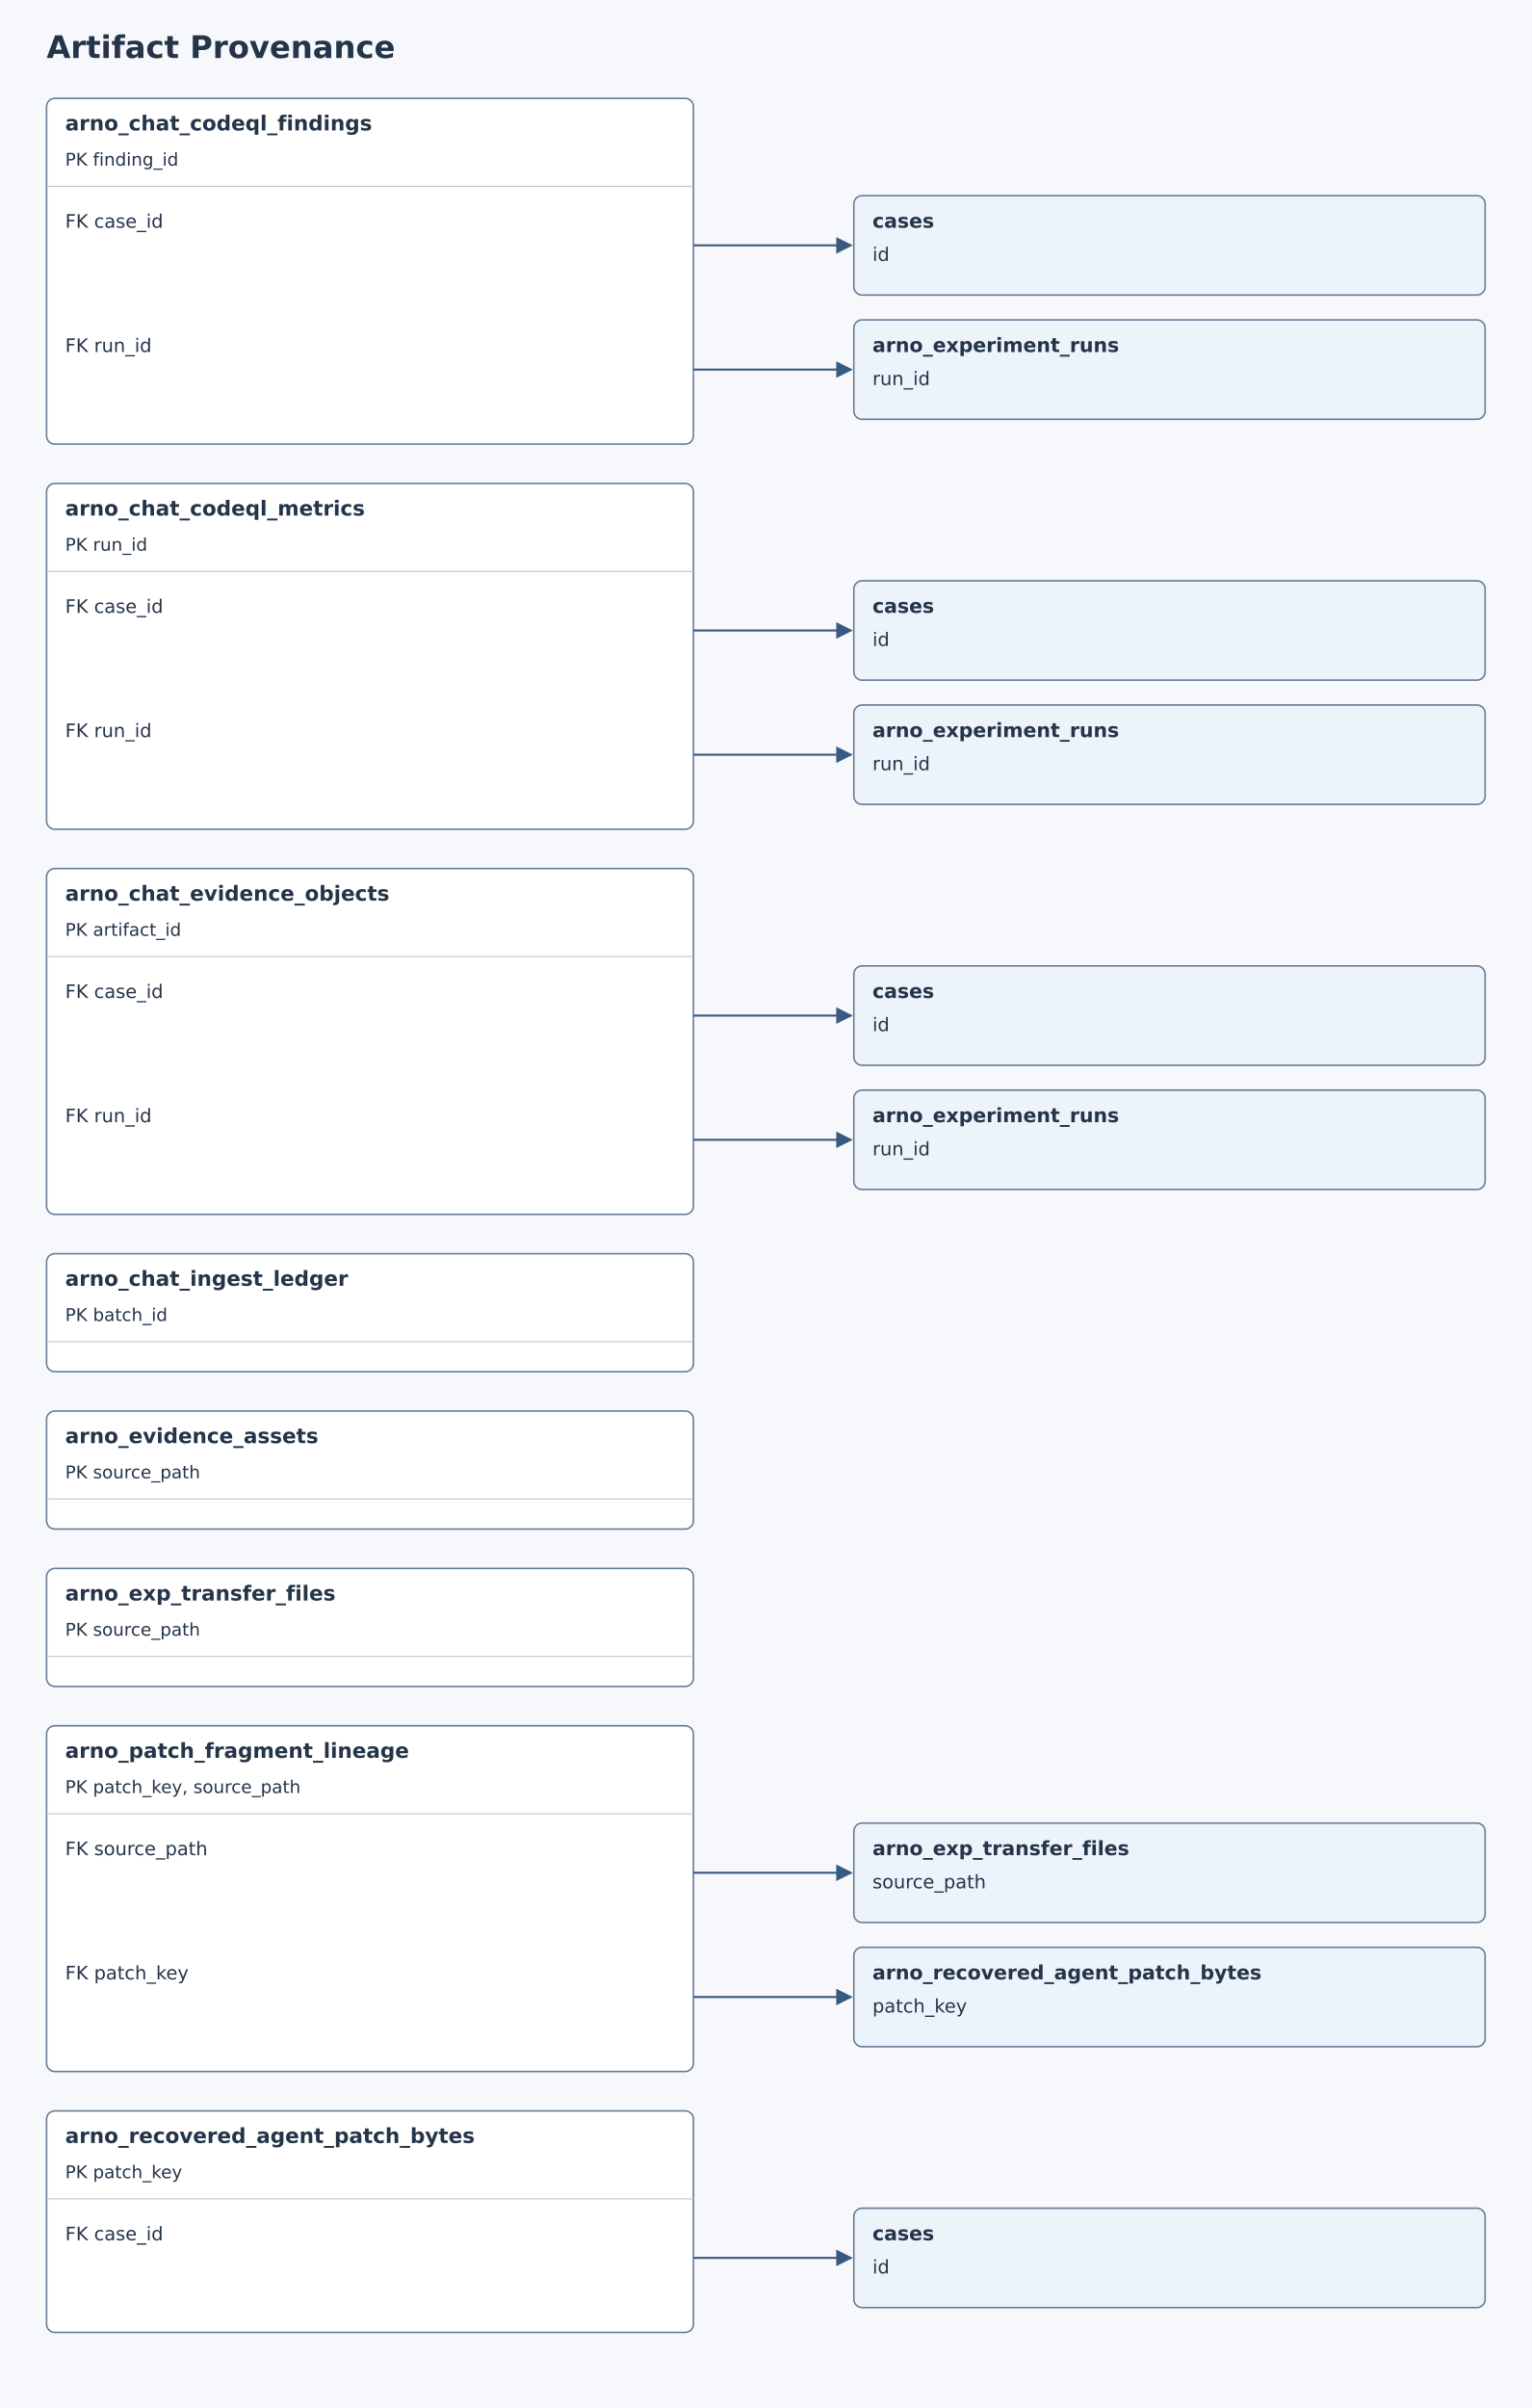
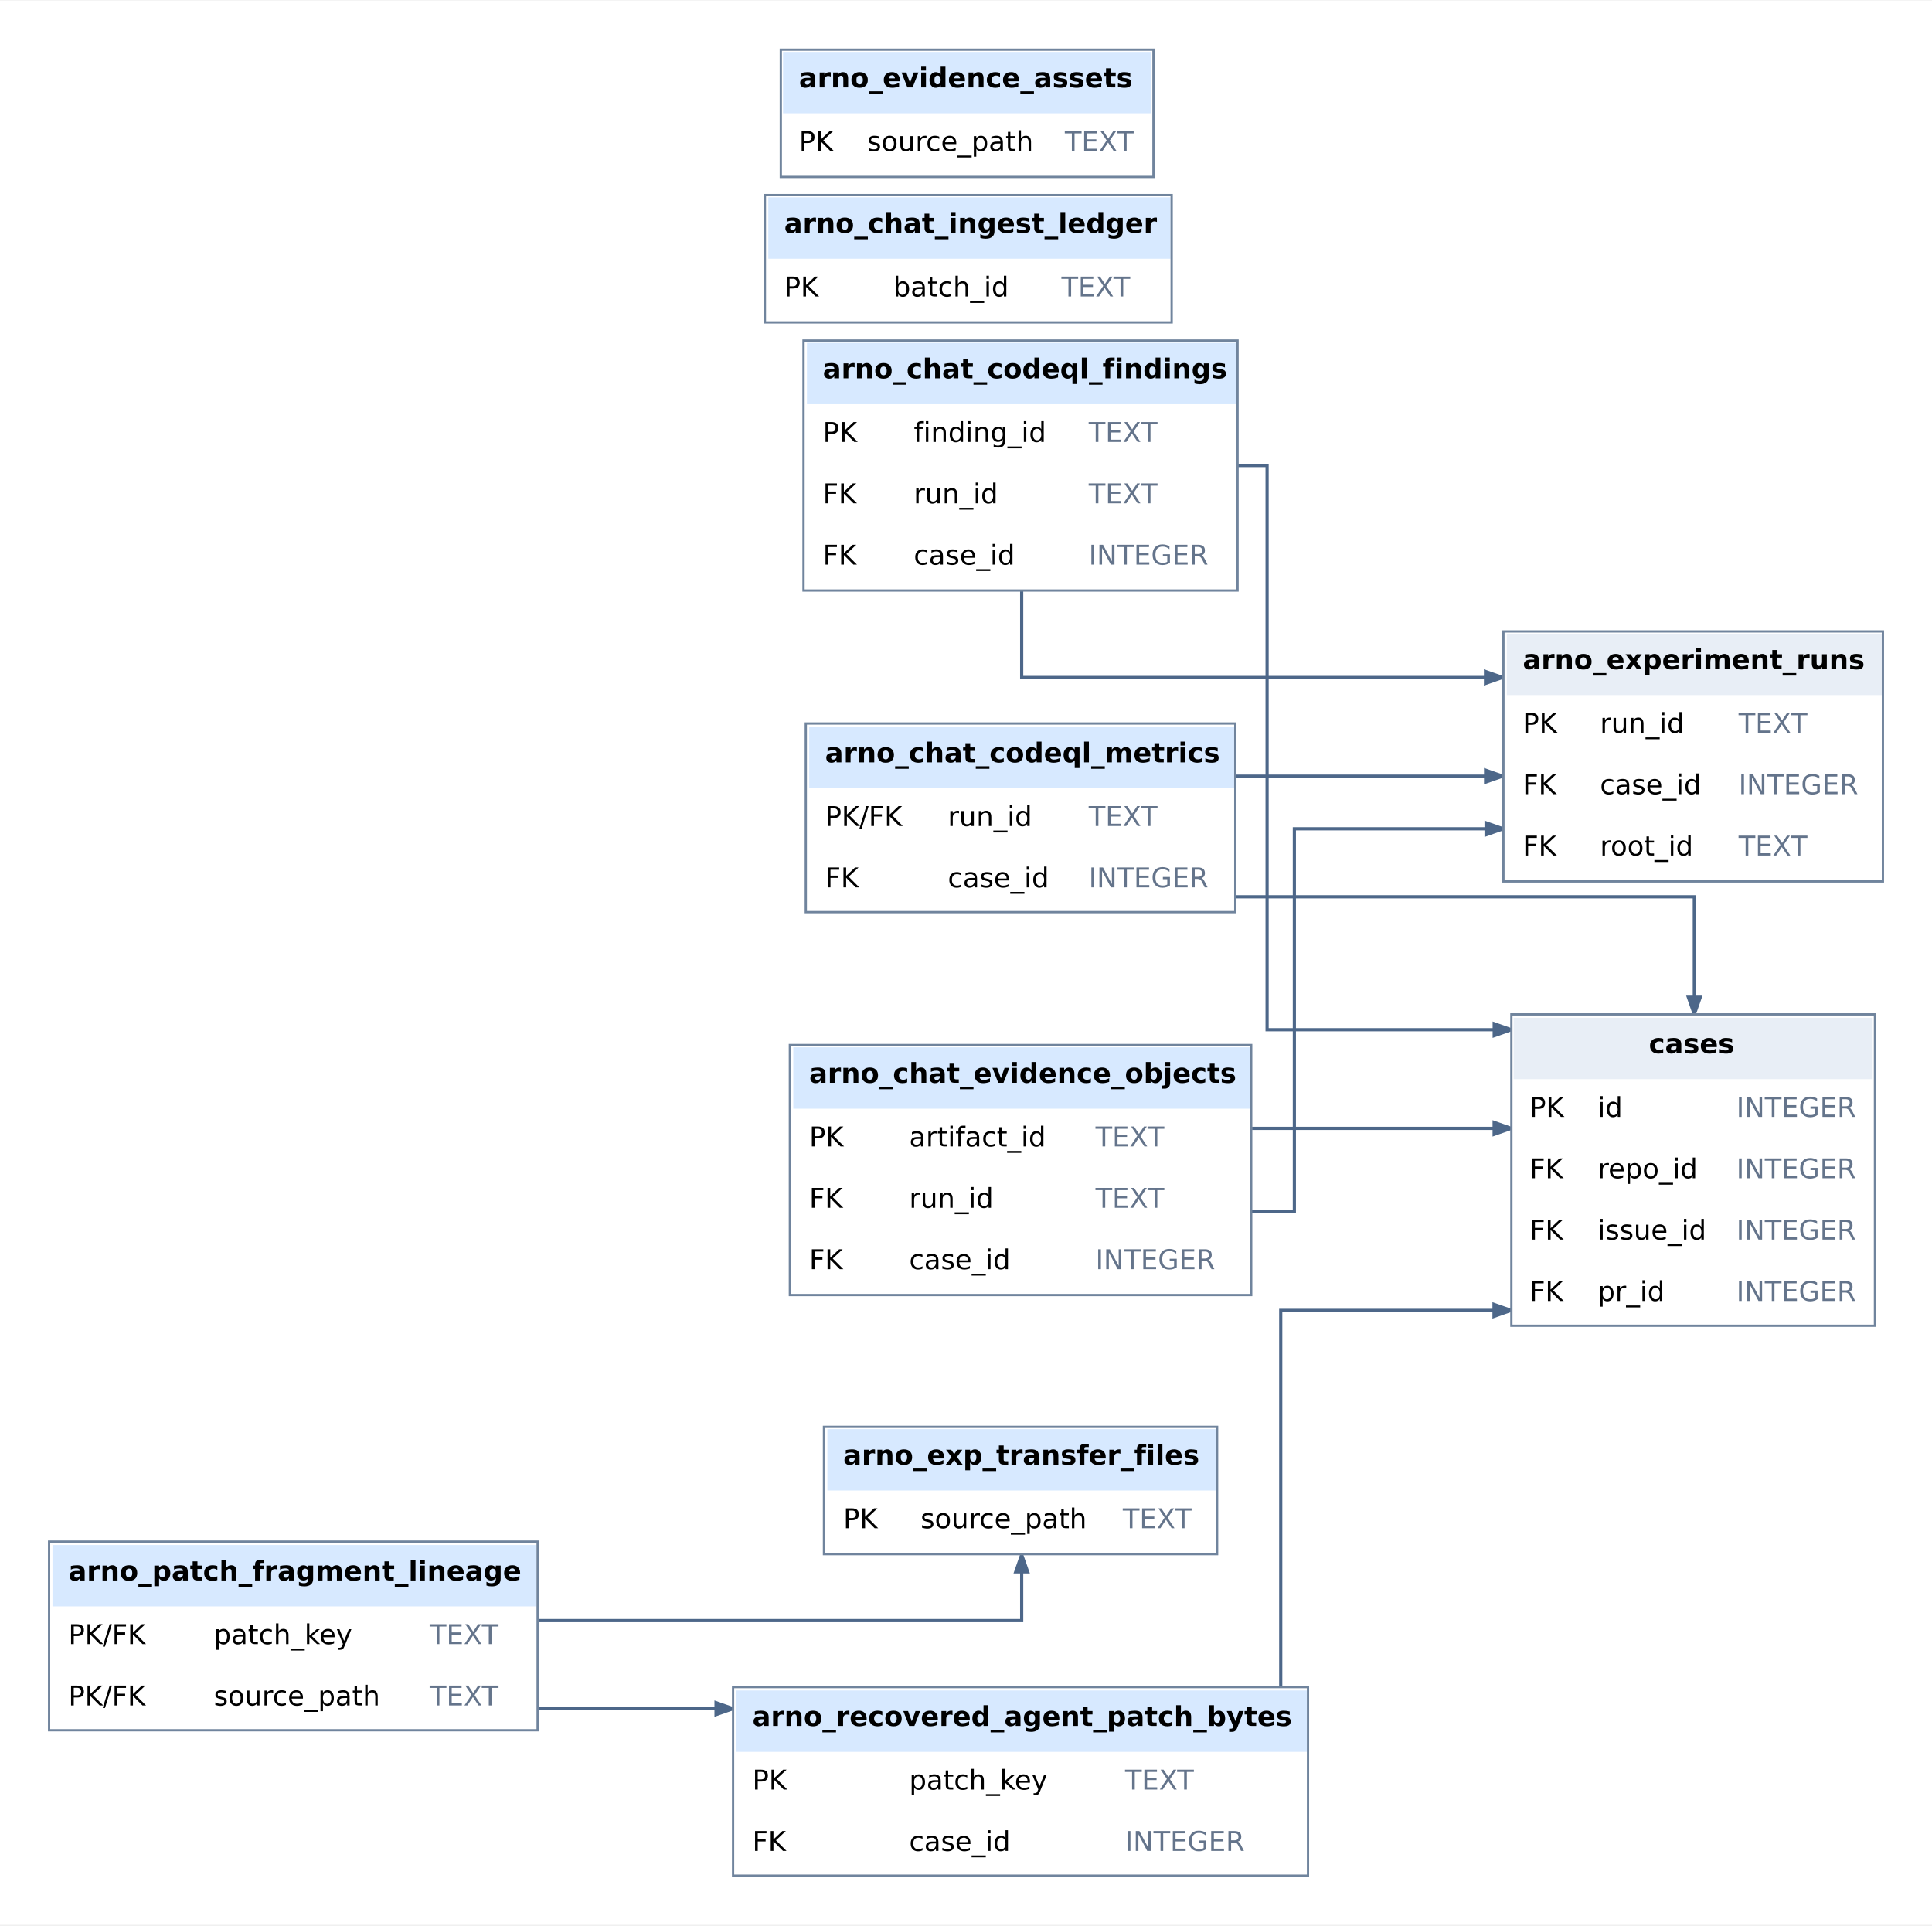
- <svg xmlns="http://www.w3.org/2000/svg" width="1480" height="2326" viewBox="0 0 1480 2326">
-   <defs>
-     <marker id="arrow" markerWidth="8" markerHeight="8" refX="7" refY="4" orient="auto">
-       <path d="M0,0 L8,4 L0,8 Z" fill="#385a80" />
-     </marker>
-   </defs>
-   <rect width="100%" height="100%" fill="#f6f8fb" />
-   <text x="45" y="56" font-family="DejaVu Sans, sans-serif" font-size="30" font-weight="bold" fill="#243449">Artifact Provenance</text>
-   <rect x="45" y="95" width="625" height="334" rx="8" fill="white" stroke="#667b95" stroke-width="1.5" />
-   <text x="63" y="126" font-family="DejaVu Sans, sans-serif" font-size="20" font-weight="bold" fill="#243449">arno_chat_codeql_findings</text>
-   <text x="63" y="160" font-family="DejaVu Sans, sans-serif" font-size="17" font-weight="normal" fill="#243449">PK  finding_id</text>
-   <line x1="45" y1="180" x2="670" y2="180" stroke="#bbc6d4" />
-   <text x="63" y="220" font-family="DejaVu Sans, sans-serif" font-size="18" font-weight="normal" fill="#243449">FK  case_id</text>
-   <rect x="825" y="189" width="610" height="96" rx="8" fill="#edf3fa" stroke="#667b95" stroke-width="1.5" />
-   <text x="843" y="220" font-family="DejaVu Sans, sans-serif" font-size="19" font-weight="bold" fill="#243449">cases</text>
-   <text x="843" y="252" font-family="DejaVu Sans, sans-serif" font-size="18" font-weight="normal" fill="#243449">id</text>
-   <path d="M 670 237.0 H 822" fill="none" stroke="#385a80" stroke-width="2" marker-end="url(#arrow)" />
-   <text x="63" y="340" font-family="DejaVu Sans, sans-serif" font-size="18" font-weight="normal" fill="#243449">FK  run_id</text>
-   <rect x="825" y="309" width="610" height="96" rx="8" fill="#edf3fa" stroke="#667b95" stroke-width="1.5" />
-   <text x="843" y="340" font-family="DejaVu Sans, sans-serif" font-size="19" font-weight="bold" fill="#243449">arno_experiment_runs</text>
-   <text x="843" y="372" font-family="DejaVu Sans, sans-serif" font-size="18" font-weight="normal" fill="#243449">run_id</text>
-   <path d="M 670 357.0 H 822" fill="none" stroke="#385a80" stroke-width="2" marker-end="url(#arrow)" />
-   <rect x="45" y="467" width="625" height="334" rx="8" fill="white" stroke="#667b95" stroke-width="1.5" />
-   <text x="63" y="498" font-family="DejaVu Sans, sans-serif" font-size="20" font-weight="bold" fill="#243449">arno_chat_codeql_metrics</text>
-   <text x="63" y="532" font-family="DejaVu Sans, sans-serif" font-size="17" font-weight="normal" fill="#243449">PK  run_id</text>
-   <line x1="45" y1="552" x2="670" y2="552" stroke="#bbc6d4" />
-   <text x="63" y="592" font-family="DejaVu Sans, sans-serif" font-size="18" font-weight="normal" fill="#243449">FK  case_id</text>
-   <rect x="825" y="561" width="610" height="96" rx="8" fill="#edf3fa" stroke="#667b95" stroke-width="1.5" />
-   <text x="843" y="592" font-family="DejaVu Sans, sans-serif" font-size="19" font-weight="bold" fill="#243449">cases</text>
-   <text x="843" y="624" font-family="DejaVu Sans, sans-serif" font-size="18" font-weight="normal" fill="#243449">id</text>
-   <path d="M 670 609.0 H 822" fill="none" stroke="#385a80" stroke-width="2" marker-end="url(#arrow)" />
-   <text x="63" y="712" font-family="DejaVu Sans, sans-serif" font-size="18" font-weight="normal" fill="#243449">FK  run_id</text>
-   <rect x="825" y="681" width="610" height="96" rx="8" fill="#edf3fa" stroke="#667b95" stroke-width="1.5" />
-   <text x="843" y="712" font-family="DejaVu Sans, sans-serif" font-size="19" font-weight="bold" fill="#243449">arno_experiment_runs</text>
-   <text x="843" y="744" font-family="DejaVu Sans, sans-serif" font-size="18" font-weight="normal" fill="#243449">run_id</text>
-   <path d="M 670 729.0 H 822" fill="none" stroke="#385a80" stroke-width="2" marker-end="url(#arrow)" />
-   <rect x="45" y="839" width="625" height="334" rx="8" fill="white" stroke="#667b95" stroke-width="1.5" />
-   <text x="63" y="870" font-family="DejaVu Sans, sans-serif" font-size="20" font-weight="bold" fill="#243449">arno_chat_evidence_objects</text>
-   <text x="63" y="904" font-family="DejaVu Sans, sans-serif" font-size="17" font-weight="normal" fill="#243449">PK  artifact_id</text>
-   <line x1="45" y1="924" x2="670" y2="924" stroke="#bbc6d4" />
-   <text x="63" y="964" font-family="DejaVu Sans, sans-serif" font-size="18" font-weight="normal" fill="#243449">FK  case_id</text>
-   <rect x="825" y="933" width="610" height="96" rx="8" fill="#edf3fa" stroke="#667b95" stroke-width="1.5" />
-   <text x="843" y="964" font-family="DejaVu Sans, sans-serif" font-size="19" font-weight="bold" fill="#243449">cases</text>
-   <text x="843" y="996" font-family="DejaVu Sans, sans-serif" font-size="18" font-weight="normal" fill="#243449">id</text>
-   <path d="M 670 981.0 H 822" fill="none" stroke="#385a80" stroke-width="2" marker-end="url(#arrow)" />
-   <text x="63" y="1084" font-family="DejaVu Sans, sans-serif" font-size="18" font-weight="normal" fill="#243449">FK  run_id</text>
-   <rect x="825" y="1053" width="610" height="96" rx="8" fill="#edf3fa" stroke="#667b95" stroke-width="1.5" />
-   <text x="843" y="1084" font-family="DejaVu Sans, sans-serif" font-size="19" font-weight="bold" fill="#243449">arno_experiment_runs</text>
-   <text x="843" y="1116" font-family="DejaVu Sans, sans-serif" font-size="18" font-weight="normal" fill="#243449">run_id</text>
-   <path d="M 670 1101.0 H 822" fill="none" stroke="#385a80" stroke-width="2" marker-end="url(#arrow)" />
-   <rect x="45" y="1211" width="625" height="114" rx="8" fill="white" stroke="#667b95" stroke-width="1.5" />
-   <text x="63" y="1242" font-family="DejaVu Sans, sans-serif" font-size="20" font-weight="bold" fill="#243449">arno_chat_ingest_ledger</text>
-   <text x="63" y="1276" font-family="DejaVu Sans, sans-serif" font-size="17" font-weight="normal" fill="#243449">PK  batch_id</text>
-   <line x1="45" y1="1296" x2="670" y2="1296" stroke="#bbc6d4" />
-   <rect x="45" y="1363" width="625" height="114" rx="8" fill="white" stroke="#667b95" stroke-width="1.5" />
-   <text x="63" y="1394" font-family="DejaVu Sans, sans-serif" font-size="20" font-weight="bold" fill="#243449">arno_evidence_assets</text>
-   <text x="63" y="1428" font-family="DejaVu Sans, sans-serif" font-size="17" font-weight="normal" fill="#243449">PK  source_path</text>
-   <line x1="45" y1="1448" x2="670" y2="1448" stroke="#bbc6d4" />
-   <rect x="45" y="1515" width="625" height="114" rx="8" fill="white" stroke="#667b95" stroke-width="1.5" />
-   <text x="63" y="1546" font-family="DejaVu Sans, sans-serif" font-size="20" font-weight="bold" fill="#243449">arno_exp_transfer_files</text>
-   <text x="63" y="1580" font-family="DejaVu Sans, sans-serif" font-size="17" font-weight="normal" fill="#243449">PK  source_path</text>
-   <line x1="45" y1="1600" x2="670" y2="1600" stroke="#bbc6d4" />
-   <rect x="45" y="1667" width="625" height="334" rx="8" fill="white" stroke="#667b95" stroke-width="1.5" />
-   <text x="63" y="1698" font-family="DejaVu Sans, sans-serif" font-size="20" font-weight="bold" fill="#243449">arno_patch_fragment_lineage</text>
-   <text x="63" y="1732" font-family="DejaVu Sans, sans-serif" font-size="17" font-weight="normal" fill="#243449">PK  patch_key, source_path</text>
-   <line x1="45" y1="1752" x2="670" y2="1752" stroke="#bbc6d4" />
-   <text x="63" y="1792" font-family="DejaVu Sans, sans-serif" font-size="18" font-weight="normal" fill="#243449">FK  source_path</text>
-   <rect x="825" y="1761" width="610" height="96" rx="8" fill="#edf3fa" stroke="#667b95" stroke-width="1.5" />
-   <text x="843" y="1792" font-family="DejaVu Sans, sans-serif" font-size="19" font-weight="bold" fill="#243449">arno_exp_transfer_files</text>
-   <text x="843" y="1824" font-family="DejaVu Sans, sans-serif" font-size="18" font-weight="normal" fill="#243449">source_path</text>
-   <path d="M 670 1809.0 H 822" fill="none" stroke="#385a80" stroke-width="2" marker-end="url(#arrow)" />
-   <text x="63" y="1912" font-family="DejaVu Sans, sans-serif" font-size="18" font-weight="normal" fill="#243449">FK  patch_key</text>
-   <rect x="825" y="1881" width="610" height="96" rx="8" fill="#edf3fa" stroke="#667b95" stroke-width="1.5" />
-   <text x="843" y="1912" font-family="DejaVu Sans, sans-serif" font-size="19" font-weight="bold" fill="#243449">arno_recovered_agent_patch_bytes</text>
-   <text x="843" y="1944" font-family="DejaVu Sans, sans-serif" font-size="18" font-weight="normal" fill="#243449">patch_key</text>
-   <path d="M 670 1929.0 H 822" fill="none" stroke="#385a80" stroke-width="2" marker-end="url(#arrow)" />
-   <rect x="45" y="2039" width="625" height="214" rx="8" fill="white" stroke="#667b95" stroke-width="1.5" />
-   <text x="63" y="2070" font-family="DejaVu Sans, sans-serif" font-size="20" font-weight="bold" fill="#243449">arno_recovered_agent_patch_bytes</text>
-   <text x="63" y="2104" font-family="DejaVu Sans, sans-serif" font-size="17" font-weight="normal" fill="#243449">PK  patch_key</text>
-   <line x1="45" y1="2124" x2="670" y2="2124" stroke="#bbc6d4" />
-   <text x="63" y="2164" font-family="DejaVu Sans, sans-serif" font-size="18" font-weight="normal" fill="#243449">FK  case_id</text>
-   <rect x="825" y="2133" width="610" height="96" rx="8" fill="#edf3fa" stroke="#667b95" stroke-width="1.5" />
-   <text x="843" y="2164" font-family="DejaVu Sans, sans-serif" font-size="19" font-weight="bold" fill="#243449">cases</text>
-   <text x="843" y="2196" font-family="DejaVu Sans, sans-serif" font-size="18" font-weight="normal" fill="#243449">id</text>
-   <path d="M 670 2181.0 H 822" fill="none" stroke="#385a80" stroke-width="2" marker-end="url(#arrow)" />
+ <svg xmlns="http://www.w3.org/2000/svg" xmlns:xlink="http://www.w3.org/1999/xlink" width="850pt" height="847pt" viewBox="0.00 0.00 850.20 846.70">
+   <g id="graph0" class="graph" transform="scale(1 1) rotate(0) translate(21.6 825.1)">
+     <polygon fill="white" stroke="transparent" points="-21.6,21.6 -21.6,-825.1 828.6,-825.1 828.6,21.6 -21.6,21.6" />
+     <g id="edge2" class="edge">
+       <g id="a_edge2">
+         <a xlink:title="arno_chat_codeql_findings.run_id u2192 arno_experiment_runs.run_id">
+           <path fill="none" stroke="#4d6789" stroke-width="1.4" d="M428,-565.45C428,-545.26 428,-527.25 428,-527.25 428,-527.25 632.11,-527.25 632.11,-527.25" />
+           <polygon fill="#4d6789" stroke="#4d6789" stroke-width="1.4" points="632.11,-529.88 639.61,-527.25 632.11,-524.63 632.11,-529.88" />
+         </a>
+       </g>
+     </g>
+     <g id="edge1" class="edge">
+       <g id="a_edge1">
+         <a xlink:title="arno_chat_codeql_findings.case_id u2192 cases.id">
+           <path fill="none" stroke="#4d6789" stroke-width="1.4" d="M523.13,-620.5C530.99,-620.5 536,-620.5 536,-620.5 536,-620.5 536,-372.25 536,-372.25 536,-372.25 635.94,-372.25 635.94,-372.25" />
+           <polygon fill="#4d6789" stroke="#4d6789" stroke-width="1.4" points="635.94,-374.88 643.44,-372.25 635.94,-369.63 635.94,-374.88" />
+         </a>
+       </g>
+     </g>
+     <g id="edge4" class="edge">
+       <g id="a_edge4">
+         <a xlink:title="arno_chat_codeql_metrics.run_id u2192 arno_experiment_runs.run_id">
+           <path fill="none" stroke="#4d6789" stroke-width="1.4" d="M522.38,-483.83C522.38,-483.83 632.15,-483.83 632.15,-483.83" />
+           <polygon fill="#4d6789" stroke="#4d6789" stroke-width="1.4" points="632.15,-486.46 639.65,-483.83 632.15,-481.21 632.15,-486.46" />
+         </a>
+       </g>
+     </g>
+     <g id="edge3" class="edge">
+       <g id="a_edge3">
+         <a xlink:title="arno_chat_codeql_metrics.case_id u2192 cases.id">
+           <path fill="none" stroke="#4d6789" stroke-width="1.4" d="M522.13,-430.75C608.9,-430.75 724,-430.75 724,-430.75 724,-430.75 724,-386.56 724,-386.56" />
+           <polygon fill="#4d6789" stroke="#4d6789" stroke-width="1.4" points="726.63,-386.56 724,-379.06 721.38,-386.56 726.63,-386.56" />
+         </a>
+       </g>
+     </g>
+     <g id="edge6" class="edge">
+       <g id="a_edge6">
+         <a xlink:title="arno_chat_evidence_objects.run_id u2192 arno_experiment_runs.run_id">
+           <path fill="none" stroke="#4d6789" stroke-width="1.4" d="M529.17,-292.17C540.47,-292.17 548,-292.17 548,-292.17 548,-292.17 548,-460.67 548,-460.67 548,-460.67 632.36,-460.67 632.36,-460.67" />
+           <polygon fill="#4d6789" stroke="#4d6789" stroke-width="1.4" points="632.36,-463.29 639.86,-460.67 632.36,-458.04 632.36,-463.29" />
+         </a>
+       </g>
+     </g>
+     <g id="edge5" class="edge">
+       <g id="a_edge5">
+         <a xlink:title="arno_chat_evidence_objects.case_id u2192 cases.id">
+           <path fill="none" stroke="#4d6789" stroke-width="1.4" d="M529.37,-328.83C529.37,-328.83 635.91,-328.83 635.91,-328.83" />
+           <polygon fill="#4d6789" stroke="#4d6789" stroke-width="1.4" points="635.91,-331.46 643.41,-328.83 635.91,-326.21 635.91,-331.46" />
+         </a>
+       </g>
+     </g>
+     <g id="edge7" class="edge">
+       <g id="a_edge7">
+         <a xlink:title="arno_patch_fragment_lineage.source_path u2192 arno_exp_transfer_files.source_path">
+           <path fill="none" stroke="#4d6789" stroke-width="1.4" d="M215.11,-112.25C308.22,-112.25 428,-112.25 428,-112.25 428,-112.25 428,-133.71 428,-133.71" />
+           <polygon fill="#4d6789" stroke="#4d6789" stroke-width="1.4" points="425.38,-133.71 428,-141.21 430.63,-133.71 425.38,-133.71" />
+         </a>
+       </g>
+     </g>
+     <g id="edge8" class="edge">
+       <g id="a_edge8">
+         <a xlink:title="arno_patch_fragment_lineage.patch_key u2192 arno_recovered_agent_patch_bytes.patch_key">
+           <path fill="none" stroke="#4d6789" stroke-width="1.4" d="M215.39,-73.5C215.39,-73.5 293.5,-73.5 293.5,-73.5" />
+           <polygon fill="#4d6789" stroke="#4d6789" stroke-width="1.4" points="293.5,-76.13 301,-73.5 293.5,-70.88 293.5,-76.13" />
+         </a>
+       </g>
+     </g>
+     <g id="edge9" class="edge">
+       <g id="a_edge9">
+         <a xlink:title="arno_recovered_agent_patch_bytes.case_id u2192 cases.id">
+           <path fill="none" stroke="#4d6789" stroke-width="1.4" d="M542,-83.44C542,-144 542,-248.75 542,-248.75 542,-248.75 635.86,-248.75 635.86,-248.75" />
+           <polygon fill="#4d6789" stroke="#4d6789" stroke-width="1.4" points="635.86,-251.38 643.36,-248.75 635.86,-246.13 635.86,-251.38" />
+         </a>
+       </g>
+     </g>
+     <g id="node1" class="node">
+       <polygon fill="white" stroke="transparent" points="332,-565.5 332,-675.5 523,-675.5 523,-565.5 332,-565.5" />
+       <polygon fill="#d7e9ff" stroke="transparent" points="333.5,-647.5 333.5,-674.5 522.5,-674.5 522.5,-647.5 333.5,-647.5" />
+       <text text-anchor="start" x="340.5" y="-658.9" font-family="DejaVu Sans" font-weight="bold" font-size="12.00">arno_chat_codeql_findings</text>
+       <text text-anchor="start" x="340.5" y="-630.9" font-family="DejaVu Sans" font-size="12.00">PK</text>
+       <text text-anchor="start" x="380.5" y="-630.9" font-family="DejaVu Sans" font-size="12.00">finding_id</text>
+       <text text-anchor="start" x="457.5" y="-630.9" font-family="DejaVu Sans" font-size="12.00" fill="#64748b">TEXT</text>
+       <text text-anchor="start" x="340.5" y="-603.9" font-family="DejaVu Sans" font-size="12.00">FK</text>
+       <text text-anchor="start" x="380.5" y="-603.9" font-family="DejaVu Sans" font-size="12.00">run_id</text>
+       <text text-anchor="start" x="457.5" y="-603.9" font-family="DejaVu Sans" font-size="12.00" fill="#64748b">TEXT</text>
+       <text text-anchor="start" x="340.5" y="-576.9" font-family="DejaVu Sans" font-size="12.00">FK</text>
+       <text text-anchor="start" x="380.5" y="-576.9" font-family="DejaVu Sans" font-size="12.00">case_id</text>
+       <text text-anchor="start" x="457.5" y="-576.9" font-family="DejaVu Sans" font-size="12.00" fill="#64748b">INTEGER</text>
+       <polygon fill="none" stroke="#70849d" points="332,-565.5 332,-675.5 523,-675.5 523,-565.5 332,-565.5" />
+     </g>
+     <g id="node2" class="node">
+       <polygon fill="white" stroke="transparent" points="333,-424 333,-507 522,-507 522,-424 333,-424" />
+       <polygon fill="#d7e9ff" stroke="transparent" points="334.5,-478.5 334.5,-505.5 521.5,-505.5 521.5,-478.5 334.5,-478.5" />
+       <text text-anchor="start" x="341.5" y="-489.9" font-family="DejaVu Sans" font-weight="bold" font-size="12.00">arno_chat_codeql_metrics</text>
+       <text text-anchor="start" x="341.5" y="-461.9" font-family="DejaVu Sans" font-size="12.00">PK/FK</text>
+       <text text-anchor="start" x="395.5" y="-461.9" font-family="DejaVu Sans" font-size="12.00">run_id</text>
+       <text text-anchor="start" x="457.5" y="-461.9" font-family="DejaVu Sans" font-size="12.00" fill="#64748b">TEXT</text>
+       <text text-anchor="start" x="341.5" y="-434.9" font-family="DejaVu Sans" font-size="12.00">FK</text>
+       <text text-anchor="start" x="395.5" y="-434.9" font-family="DejaVu Sans" font-size="12.00">case_id</text>
+       <text text-anchor="start" x="457.5" y="-434.9" font-family="DejaVu Sans" font-size="12.00" fill="#64748b">INTEGER</text>
+       <polygon fill="none" stroke="#70849d" points="333,-424 333,-507 522,-507 522,-424 333,-424" />
+     </g>
+     <g id="node3" class="node">
+       <polygon fill="white" stroke="transparent" points="326,-255.5 326,-365.5 529,-365.5 529,-255.5 326,-255.5" />
+       <polygon fill="#d7e9ff" stroke="transparent" points="327.5,-337.5 327.5,-364.5 528.5,-364.5 528.5,-337.5 327.5,-337.5" />
+       <text text-anchor="start" x="334.5" y="-348.9" font-family="DejaVu Sans" font-weight="bold" font-size="12.00">arno_chat_evidence_objects</text>
+       <text text-anchor="start" x="334.5" y="-320.9" font-family="DejaVu Sans" font-size="12.00">PK</text>
+       <text text-anchor="start" x="378.5" y="-320.9" font-family="DejaVu Sans" font-size="12.00">artifact_id</text>
+       <text text-anchor="start" x="460.5" y="-320.9" font-family="DejaVu Sans" font-size="12.00" fill="#64748b">TEXT</text>
+       <text text-anchor="start" x="334.5" y="-293.9" font-family="DejaVu Sans" font-size="12.00">FK</text>
+       <text text-anchor="start" x="378.5" y="-293.9" font-family="DejaVu Sans" font-size="12.00">run_id</text>
+       <text text-anchor="start" x="460.5" y="-293.9" font-family="DejaVu Sans" font-size="12.00" fill="#64748b">TEXT</text>
+       <text text-anchor="start" x="334.5" y="-266.9" font-family="DejaVu Sans" font-size="12.00">FK</text>
+       <text text-anchor="start" x="378.5" y="-266.9" font-family="DejaVu Sans" font-size="12.00">case_id</text>
+       <text text-anchor="start" x="460.5" y="-266.9" font-family="DejaVu Sans" font-size="12.00" fill="#64748b">INTEGER</text>
+       <polygon fill="none" stroke="#70849d" points="326,-255.5 326,-365.5 529,-365.5 529,-255.5 326,-255.5" />
+     </g>
+     <g id="node4" class="node">
+       <polygon fill="white" stroke="transparent" points="315,-683.5 315,-739.5 494,-739.5 494,-683.5 315,-683.5" />
+       <polygon fill="#d7e9ff" stroke="transparent" points="316.5,-711.5 316.5,-738.5 493.5,-738.5 493.5,-711.5 316.5,-711.5" />
+       <text text-anchor="start" x="323.5" y="-722.9" font-family="DejaVu Sans" font-weight="bold" font-size="12.00">arno_chat_ingest_ledger</text>
+       <text text-anchor="start" x="323.5" y="-694.9" font-family="DejaVu Sans" font-size="12.00">PK</text>
+       <text text-anchor="start" x="371.5" y="-694.9" font-family="DejaVu Sans" font-size="12.00">batch_id</text>
+       <text text-anchor="start" x="445.5" y="-694.9" font-family="DejaVu Sans" font-size="12.00" fill="#64748b">TEXT</text>
+       <polygon fill="none" stroke="#70849d" points="315,-683.5 315,-739.5 494,-739.5 494,-683.5 315,-683.5" />
+     </g>
+     <g id="node5" class="node">
+       <polygon fill="white" stroke="transparent" points="322,-747.5 322,-803.5 486,-803.5 486,-747.5 322,-747.5" />
+       <polygon fill="#d7e9ff" stroke="transparent" points="323,-775.5 323,-802.5 485,-802.5 485,-775.5 323,-775.5" />
+       <text text-anchor="start" x="330" y="-786.9" font-family="DejaVu Sans" font-weight="bold" font-size="12.00">arno_evidence_assets</text>
+       <text text-anchor="start" x="330" y="-758.9" font-family="DejaVu Sans" font-size="12.00">PK</text>
+       <text text-anchor="start" x="360" y="-758.9" font-family="DejaVu Sans" font-size="12.00">source_path</text>
+       <text text-anchor="start" x="447" y="-758.9" font-family="DejaVu Sans" font-size="12.00" fill="#64748b">TEXT</text>
+       <polygon fill="none" stroke="#70849d" points="322,-747.5 322,-803.5 486,-803.5 486,-747.5 322,-747.5" />
+     </g>
+     <g id="node6" class="node">
+       <polygon fill="white" stroke="transparent" points="341,-141.5 341,-197.5 514,-197.5 514,-141.5 341,-141.5" />
+       <polygon fill="#d7e9ff" stroke="transparent" points="342.5,-169.5 342.5,-196.5 513.5,-196.5 513.5,-169.5 342.5,-169.5" />
+       <text text-anchor="start" x="349.5" y="-180.9" font-family="DejaVu Sans" font-weight="bold" font-size="12.00">arno_exp_transfer_files</text>
+       <text text-anchor="start" x="349.5" y="-152.9" font-family="DejaVu Sans" font-size="12.00">PK</text>
+       <text text-anchor="start" x="383.5" y="-152.9" font-family="DejaVu Sans" font-size="12.00">source_path</text>
+       <text text-anchor="start" x="472.5" y="-152.9" font-family="DejaVu Sans" font-size="12.00" fill="#64748b">TEXT</text>
+       <polygon fill="none" stroke="#70849d" points="341,-141.5 341,-197.5 514,-197.5 514,-141.5 341,-141.5" />
+     </g>
+     <g id="node7" class="node">
+       <polygon fill="white" stroke="transparent" points="640,-437.5 640,-547.5 807,-547.5 807,-437.5 640,-437.5" />
+       <polygon fill="#e8eef6" stroke="transparent" points="641.5,-519.5 641.5,-546.5 806.5,-546.5 806.5,-519.5 641.5,-519.5" />
+       <text text-anchor="start" x="648.5" y="-530.9" font-family="DejaVu Sans" font-weight="bold" font-size="12.00">arno_experiment_runs</text>
+       <text text-anchor="start" x="648.5" y="-502.9" font-family="DejaVu Sans" font-size="12.00">PK</text>
+       <text text-anchor="start" x="682.5" y="-502.9" font-family="DejaVu Sans" font-size="12.00">run_id</text>
+       <text text-anchor="start" x="743.5" y="-502.9" font-family="DejaVu Sans" font-size="12.00" fill="#64748b">TEXT</text>
+       <text text-anchor="start" x="648.5" y="-475.9" font-family="DejaVu Sans" font-size="12.00">FK</text>
+       <text text-anchor="start" x="682.5" y="-475.9" font-family="DejaVu Sans" font-size="12.00">case_id</text>
+       <text text-anchor="start" x="743.5" y="-475.9" font-family="DejaVu Sans" font-size="12.00" fill="#64748b">INTEGER</text>
+       <text text-anchor="start" x="648.5" y="-448.9" font-family="DejaVu Sans" font-size="12.00">FK</text>
+       <text text-anchor="start" x="682.5" y="-448.9" font-family="DejaVu Sans" font-size="12.00">root_id</text>
+       <text text-anchor="start" x="743.5" y="-448.9" font-family="DejaVu Sans" font-size="12.00" fill="#64748b">TEXT</text>
+       <polygon fill="none" stroke="#70849d" points="640,-437.5 640,-547.5 807,-547.5 807,-437.5 640,-437.5" />
+     </g>
+     <g id="node8" class="node">
+       <polygon fill="white" stroke="transparent" points="0,-64 0,-147 215,-147 215,-64 0,-64" />
+       <polygon fill="#d7e9ff" stroke="transparent" points="1.5,-118.5 1.5,-145.5 214.5,-145.5 214.5,-118.5 1.5,-118.5" />
+       <text text-anchor="start" x="8.5" y="-129.9" font-family="DejaVu Sans" font-weight="bold" font-size="12.00">arno_patch_fragment_lineage</text>
+       <text text-anchor="start" x="8.5" y="-101.9" font-family="DejaVu Sans" font-size="12.00">PK/FK</text>
+       <text text-anchor="start" x="72.5" y="-101.9" font-family="DejaVu Sans" font-size="12.00">patch_key</text>
+       <text text-anchor="start" x="167.5" y="-101.9" font-family="DejaVu Sans" font-size="12.00" fill="#64748b">TEXT</text>
+       <text text-anchor="start" x="8.5" y="-74.9" font-family="DejaVu Sans" font-size="12.00">PK/FK</text>
+       <text text-anchor="start" x="72.5" y="-74.9" font-family="DejaVu Sans" font-size="12.00">source_path</text>
+       <text text-anchor="start" x="167.5" y="-74.9" font-family="DejaVu Sans" font-size="12.00" fill="#64748b">TEXT</text>
+       <polygon fill="none" stroke="#70849d" points="0,-64 0,-147 215,-147 215,-64 0,-64" />
+     </g>
+     <g id="node9" class="node">
+       <polygon fill="white" stroke="transparent" points="301,0 301,-83 554,-83 554,0 301,0" />
+       <polygon fill="#d7e9ff" stroke="transparent" points="302.5,-54.5 302.5,-81.5 553.5,-81.5 553.5,-54.5 302.5,-54.5" />
+       <text text-anchor="start" x="309.5" y="-65.9" font-family="DejaVu Sans" font-weight="bold" font-size="12.00">arno_recovered_agent_patch_bytes</text>
+       <text text-anchor="start" x="309.5" y="-37.9" font-family="DejaVu Sans" font-size="12.00">PK</text>
+       <text text-anchor="start" x="378.5" y="-37.9" font-family="DejaVu Sans" font-size="12.00">patch_key</text>
+       <text text-anchor="start" x="473.5" y="-37.9" font-family="DejaVu Sans" font-size="12.00" fill="#64748b">TEXT</text>
+       <text text-anchor="start" x="309.5" y="-10.9" font-family="DejaVu Sans" font-size="12.00">FK</text>
+       <text text-anchor="start" x="378.5" y="-10.9" font-family="DejaVu Sans" font-size="12.00">case_id</text>
+       <text text-anchor="start" x="473.5" y="-10.9" font-family="DejaVu Sans" font-size="12.00" fill="#64748b">INTEGER</text>
+       <polygon fill="none" stroke="#70849d" points="301,0 301,-83 554,-83 554,0 301,0" />
+     </g>
+     <g id="node10" class="node">
+       <polygon fill="white" stroke="transparent" points="643.5,-242 643.5,-379 803.5,-379 803.5,-242 643.5,-242" />
+       <polygon fill="#e8eef6" stroke="transparent" points="644.5,-350.5 644.5,-377.5 802.5,-377.5 802.5,-350.5 644.5,-350.5" />
+       <text text-anchor="start" x="704" y="-361.9" font-family="DejaVu Sans" font-weight="bold" font-size="12.00">cases</text>
+       <text text-anchor="start" x="651.5" y="-333.9" font-family="DejaVu Sans" font-size="12.00">PK</text>
+       <text text-anchor="start" x="681.5" y="-333.9" font-family="DejaVu Sans" font-size="12.00">id</text>
+       <text text-anchor="start" x="742.5" y="-333.9" font-family="DejaVu Sans" font-size="12.00" fill="#64748b">INTEGER</text>
+       <text text-anchor="start" x="651.5" y="-306.9" font-family="DejaVu Sans" font-size="12.00">FK</text>
+       <text text-anchor="start" x="681.5" y="-306.9" font-family="DejaVu Sans" font-size="12.00">repo_id</text>
+       <text text-anchor="start" x="742.5" y="-306.9" font-family="DejaVu Sans" font-size="12.00" fill="#64748b">INTEGER</text>
+       <text text-anchor="start" x="651.5" y="-279.9" font-family="DejaVu Sans" font-size="12.00">FK</text>
+       <text text-anchor="start" x="681.5" y="-279.9" font-family="DejaVu Sans" font-size="12.00">issue_id</text>
+       <text text-anchor="start" x="742.5" y="-279.9" font-family="DejaVu Sans" font-size="12.00" fill="#64748b">INTEGER</text>
+       <text text-anchor="start" x="651.5" y="-252.9" font-family="DejaVu Sans" font-size="12.00">FK</text>
+       <text text-anchor="start" x="681.5" y="-252.9" font-family="DejaVu Sans" font-size="12.00">pr_id</text>
+       <text text-anchor="start" x="742.5" y="-252.9" font-family="DejaVu Sans" font-size="12.00" fill="#64748b">INTEGER</text>
+       <polygon fill="none" stroke="#70849d" points="643.5,-242 643.5,-379 803.5,-379 803.5,-242 643.5,-242" />
+     </g>
+   </g>
</svg>
